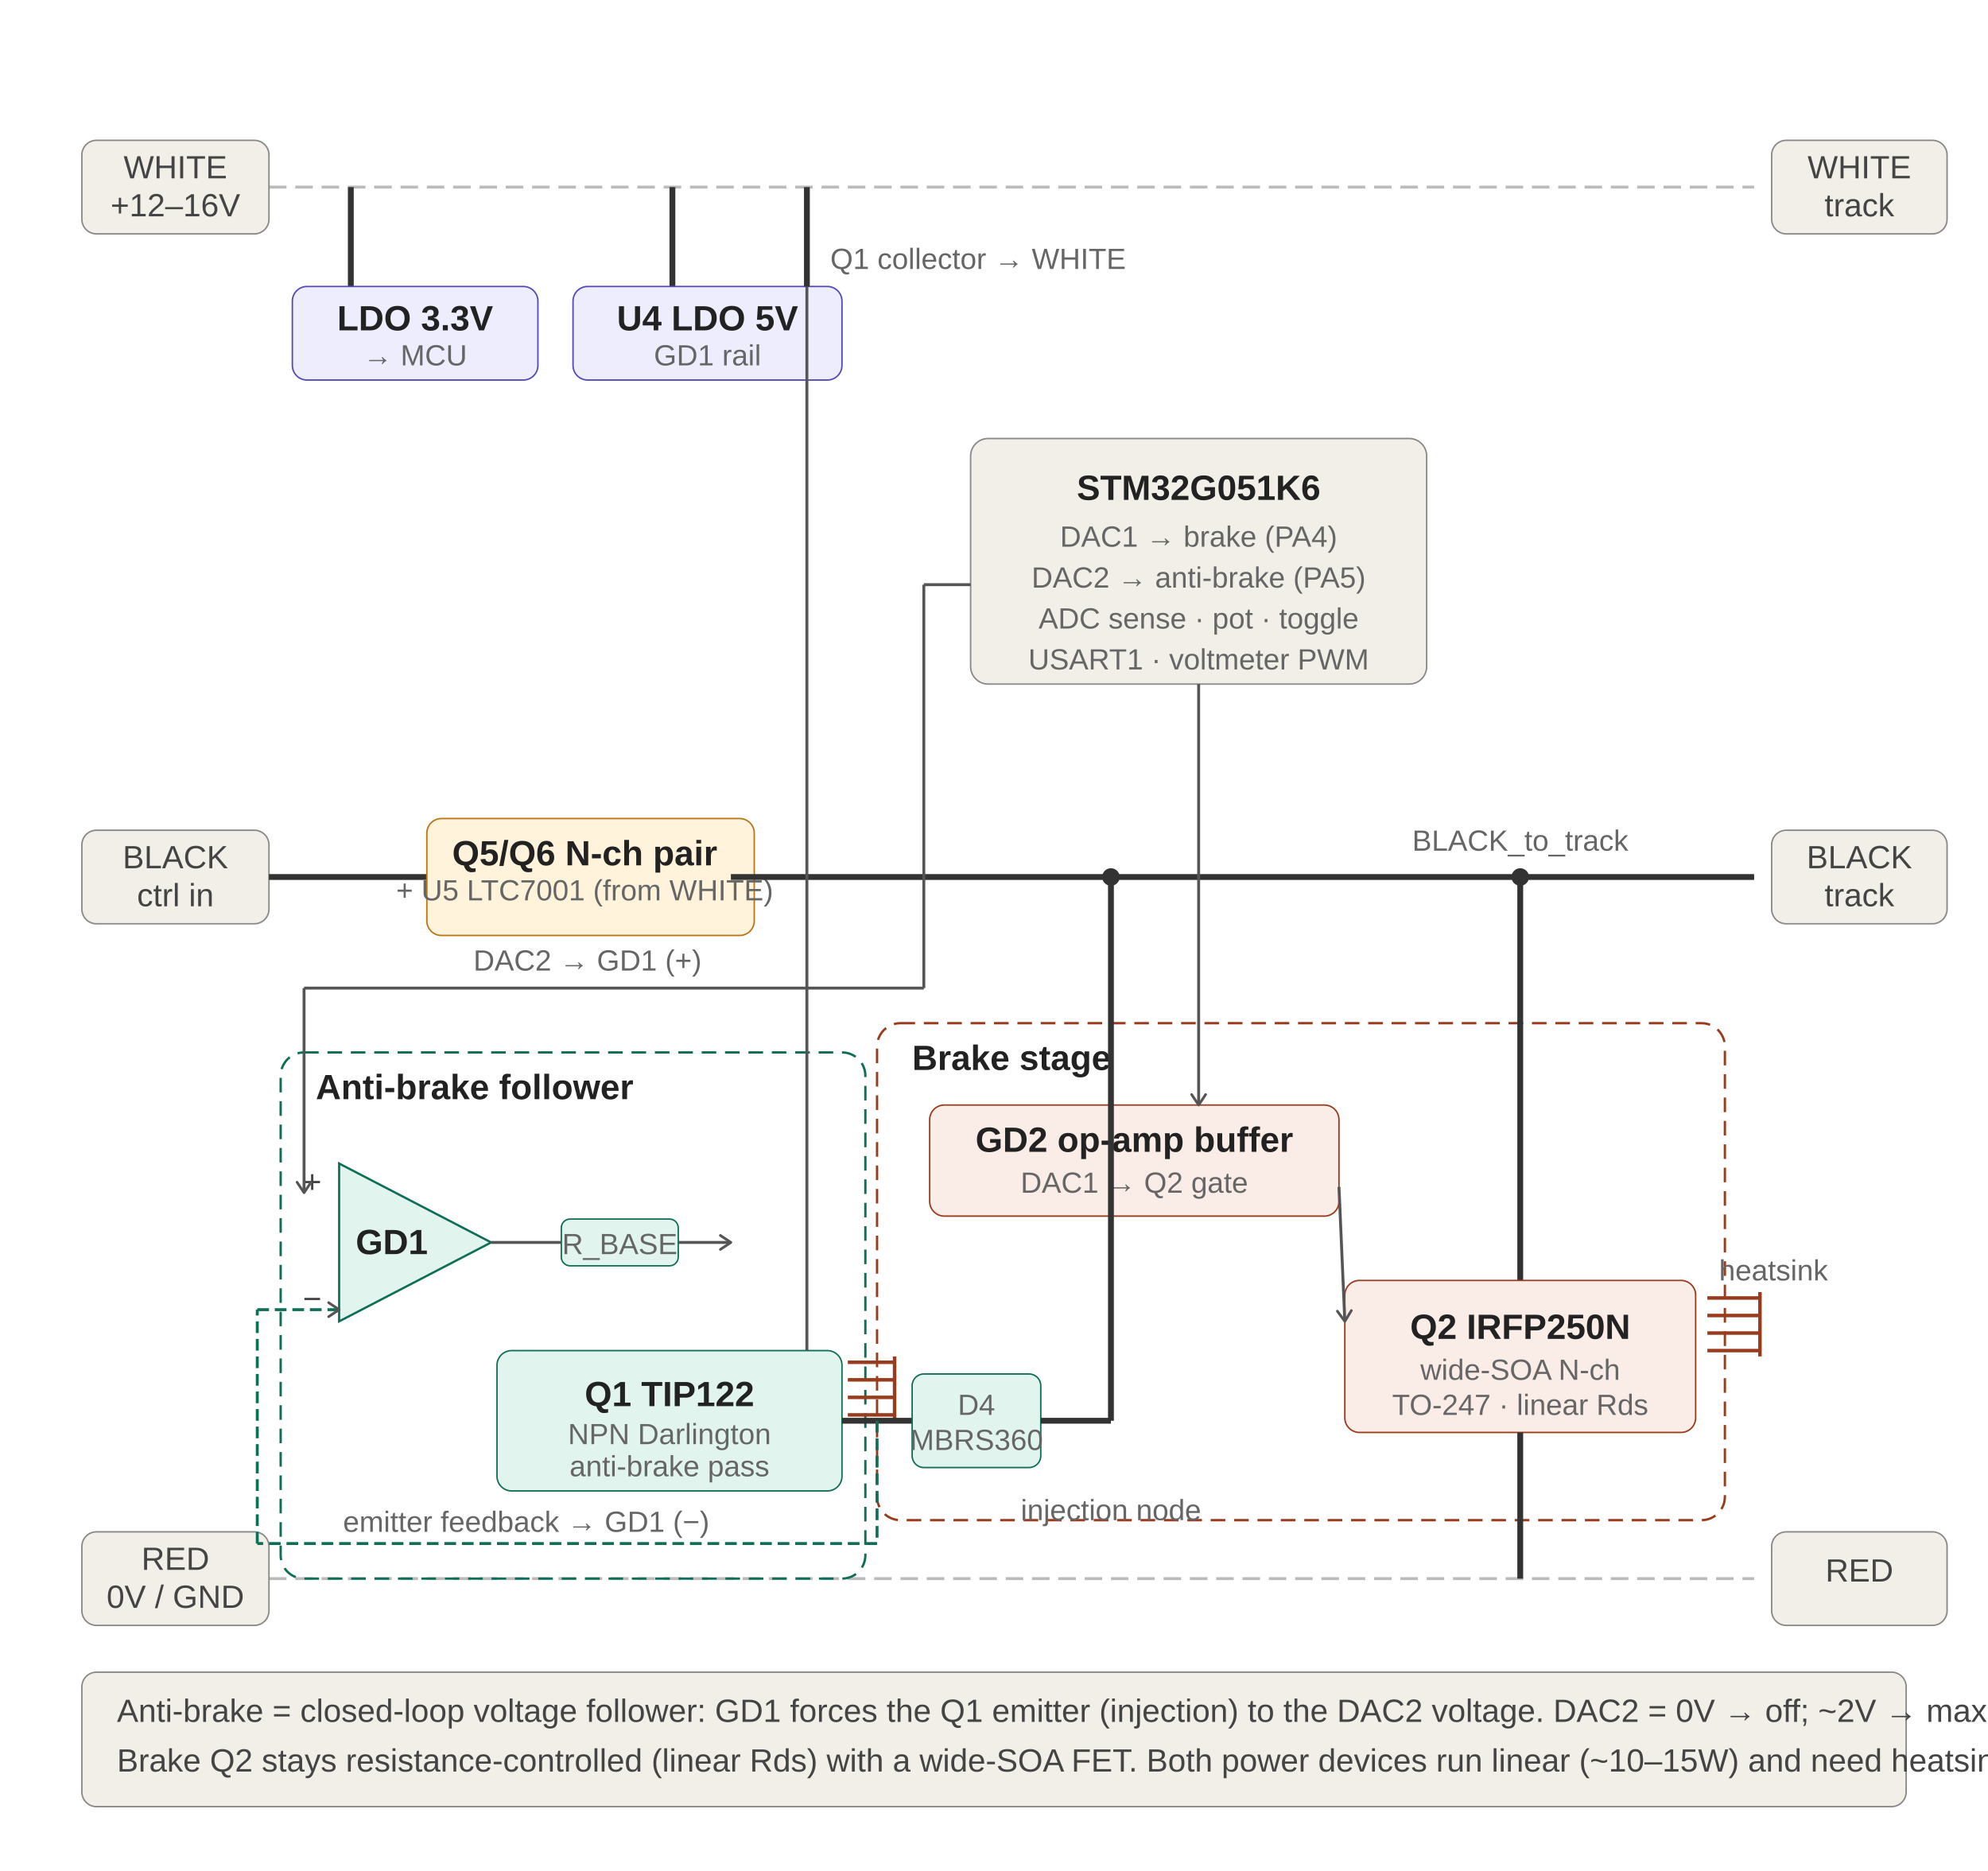
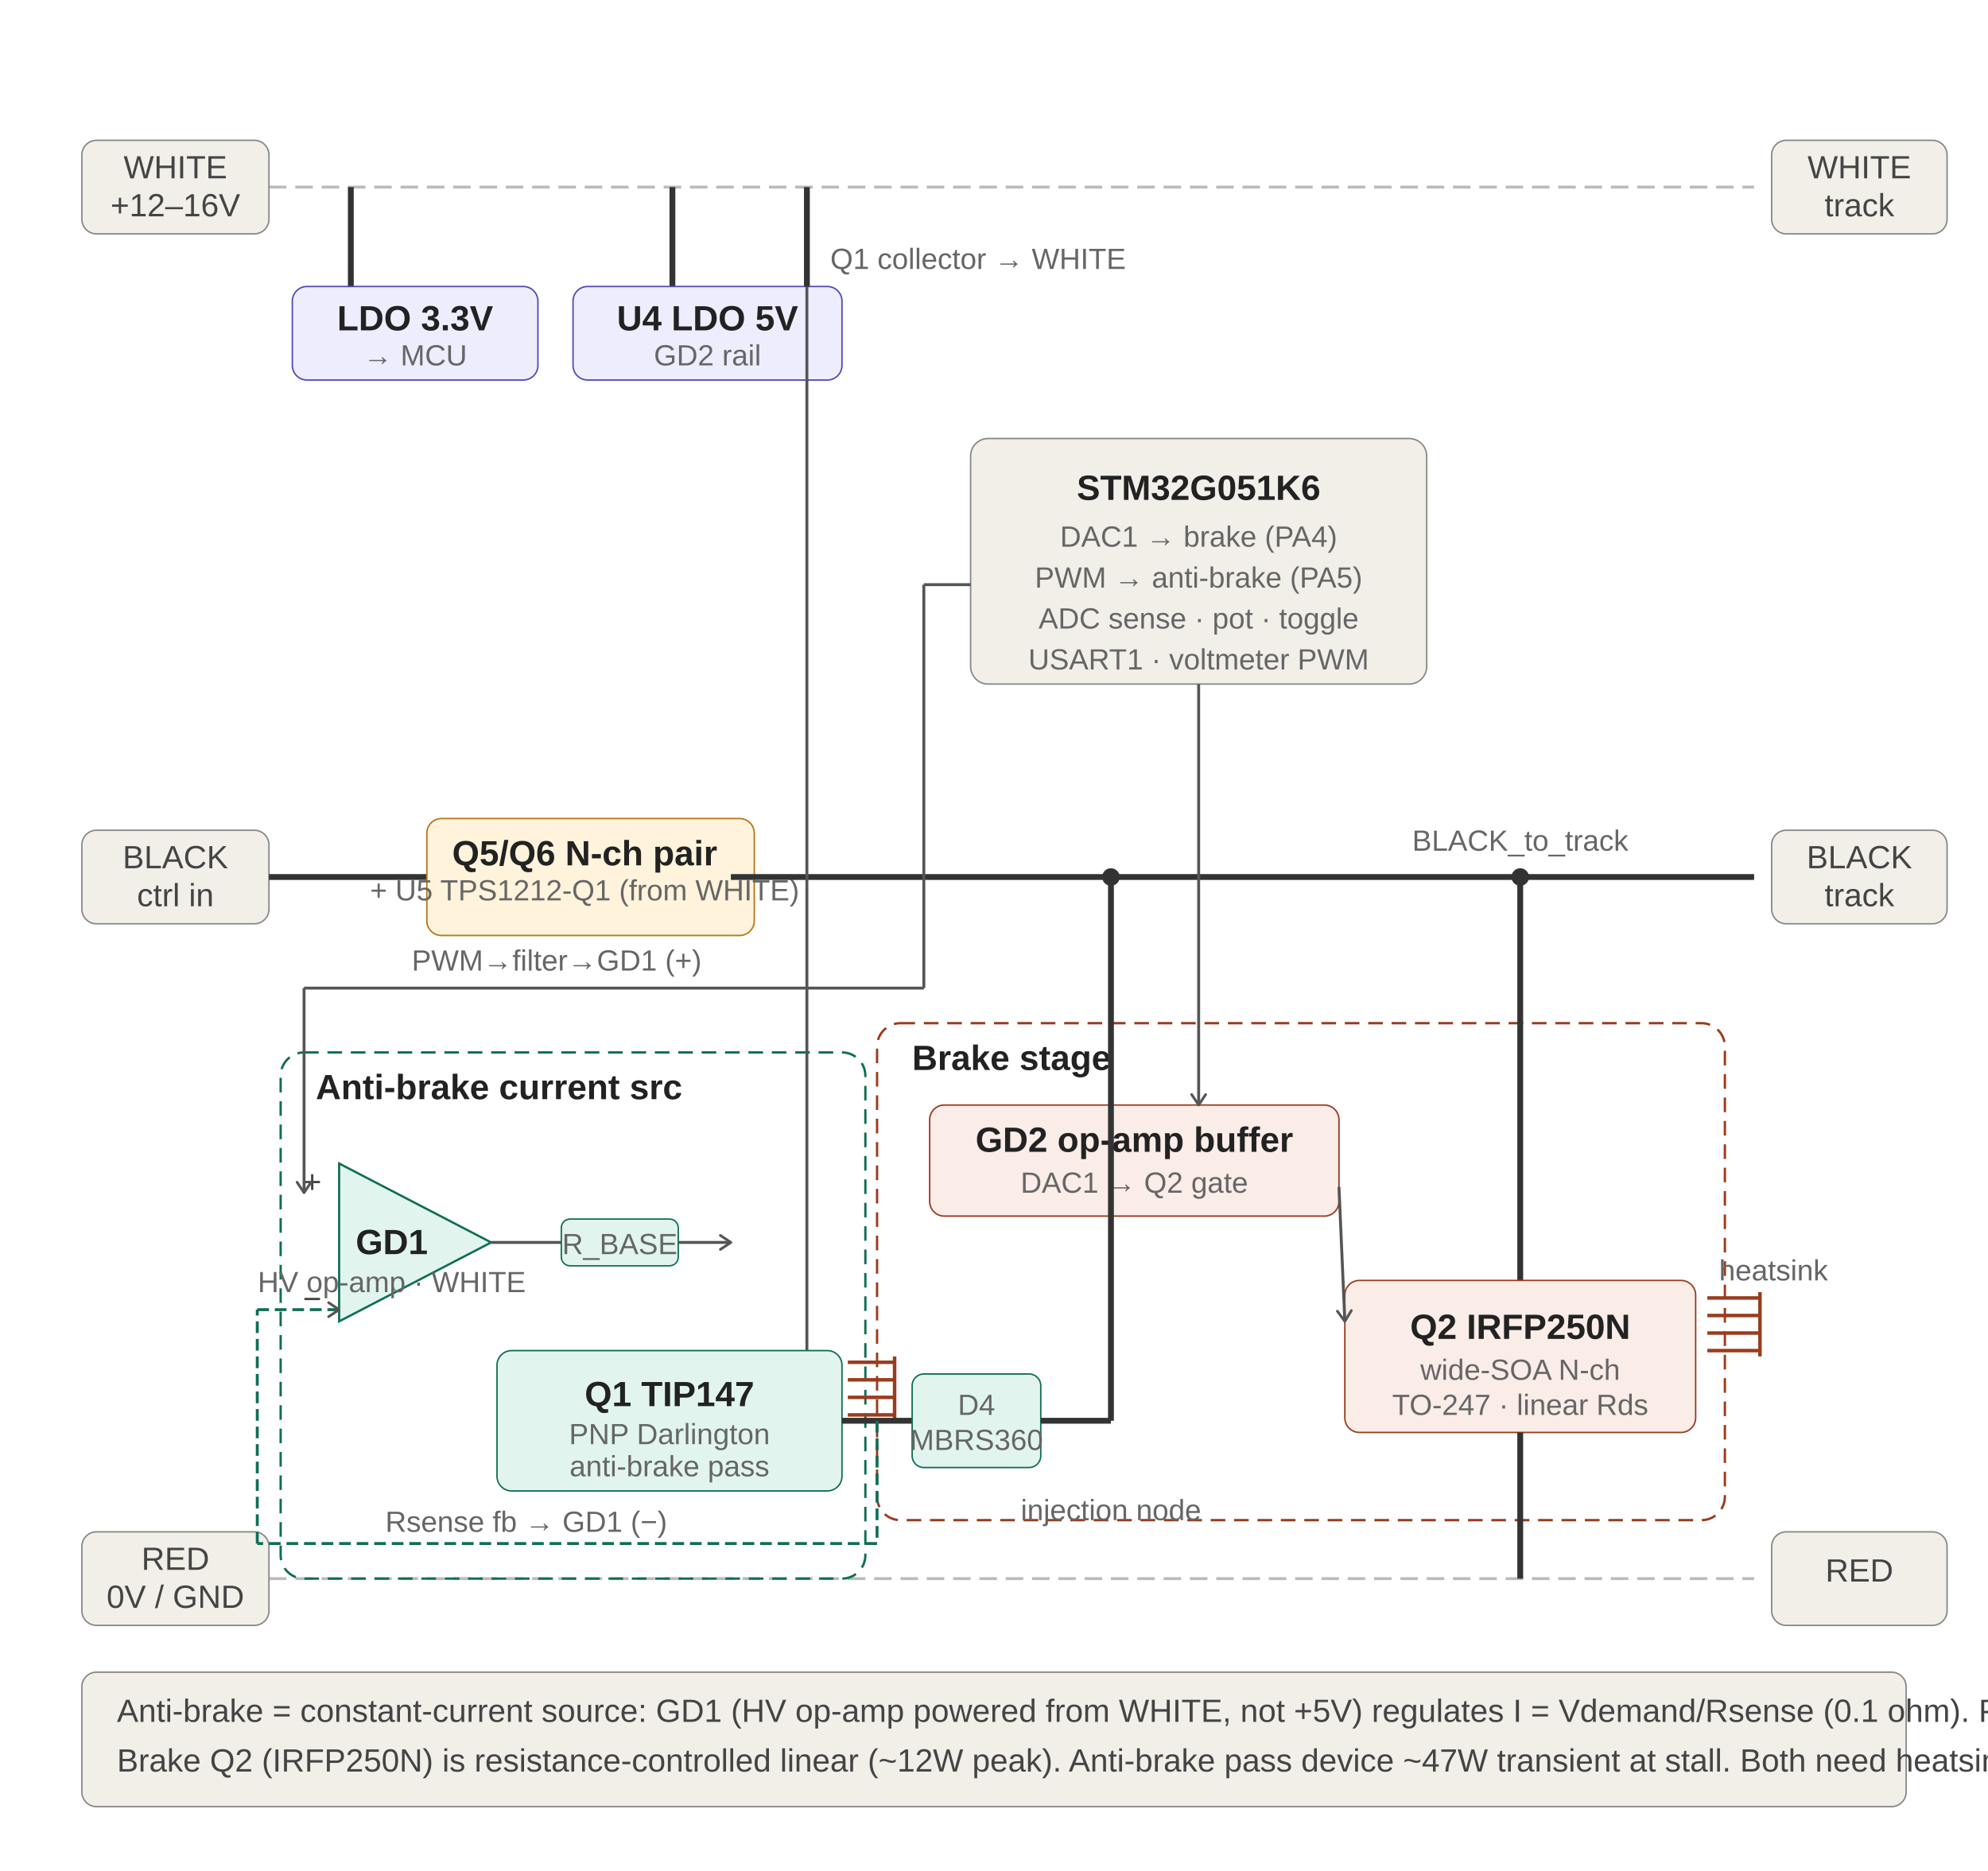
<svg xmlns="http://www.w3.org/2000/svg" width="680" viewBox="0 0 680 640" role="img">
  <defs>
    <marker id="arrow" viewBox="0 0 10 10" refX="8" refY="5" markerWidth="6" markerHeight="6" orient="auto-start-reverse">
      <path d="M2 1L8 5L2 9" fill="none" stroke="#555" stroke-width="1.5" stroke-linecap="round" stroke-linejoin="round" />
    </marker>
    <style>
    text { font-family: Arial, sans-serif; }
    .ts  { font-size: 11px; fill: #444; }
    .tss { font-size: 10px; fill: #666; }
    .th  { font-size: 12px; font-weight: 600; fill: #222; }
    .box-gray   { fill: #F1EFE8; stroke: #888; stroke-width: 0.5; }
    .box-amber  { fill: #FFF3DC; stroke: #BA7517; stroke-width: 0.5; }
    .box-purple { fill: #EEEDFE; stroke: #534AB7; stroke-width: 0.5; }
    .box-teal   { fill: #E1F5EE; stroke: #0F6E56; stroke-width: 0.5; }
    .box-coral  { fill: #FAECE7; stroke: #993C1D; stroke-width: 0.5; }
    .cont-teal  { fill: none; stroke: #0F6E56; stroke-width: 0.8; stroke-dasharray: 5 3; }
    .cont-coral { fill: none; stroke: #993C1D; stroke-width: 0.8; stroke-dasharray: 5 3; }
    .rail  { stroke: #bbb; stroke-width: 1; stroke-dasharray: 6 3; }
    .power { stroke: #333; stroke-width: 2; fill: none; }
    .gate  { stroke: #555; stroke-width: 1; fill: none; }
    .fb    { stroke: #0F6E56; stroke-width: 1; stroke-dasharray: 4 2; fill: none; }
    .hs    { fill: none; stroke: #993C1D; stroke-width: 1.2; }
  </style>
  </defs>
  <line class="rail" x1="92" y1="64" x2="600" y2="64" />
  <line class="rail" x1="92" y1="300" x2="600" y2="300" />
  <line class="rail" x1="92" y1="540" x2="600" y2="540" />
  <rect class="box-gray" x="28" y="48" width="64" height="32" rx="5" />
  <text class="ts" x="60" y="61" text-anchor="middle">WHITE</text>
  <text class="ts" x="60" y="74" text-anchor="middle">+12–16V</text>
  <rect class="box-gray" x="28" y="284" width="64" height="32" rx="5" />
  <text class="ts" x="60" y="297" text-anchor="middle">BLACK</text>
  <text class="ts" x="60" y="310" text-anchor="middle">ctrl in</text>
  <rect class="box-gray" x="28" y="524" width="64" height="32" rx="5" />
  <text class="ts" x="60" y="537" text-anchor="middle">RED</text>
  <text class="ts" x="60" y="550" text-anchor="middle">0V / GND</text>
  <rect class="box-gray" x="606" y="48" width="60" height="32" rx="5" />
  <text class="ts" x="636" y="61" text-anchor="middle">WHITE</text>
  <text class="ts" x="636" y="74" text-anchor="middle">track</text>
  <rect class="box-gray" x="606" y="284" width="60" height="32" rx="5" />
  <text class="ts" x="636" y="297" text-anchor="middle">BLACK</text>
  <text class="ts" x="636" y="310" text-anchor="middle">track</text>
  <rect class="box-gray" x="606" y="524" width="60" height="32" rx="5" />
  <text class="ts" x="636" y="541" text-anchor="middle">RED</text>
  <line class="power" x1="120" y1="64" x2="120" y2="98" />
  <rect class="box-purple" x="100" y="98" width="84" height="32" rx="5" />
  <text class="th" x="142" y="113" text-anchor="middle">LDO 3.3V</text>
  <text class="tss" x="142" y="125" text-anchor="middle">→ MCU</text>
  <line class="power" x1="230" y1="64" x2="230" y2="98" />
  <rect class="box-purple" x="196" y="98" width="92" height="32" rx="5" />
  <text class="th" x="242" y="113" text-anchor="middle">U4 LDO 5V</text>
-   <text class="tss" x="242" y="125" text-anchor="middle">GD1 rail</text>
+   <text class="tss" x="242" y="125" text-anchor="middle">GD2 rail</text>
  <rect class="box-gray" x="332" y="150" width="156" height="84" rx="6" />
  <text class="th" x="410" y="171" text-anchor="middle">STM32G051K6</text>
  <text class="tss" x="410" y="187" text-anchor="middle">DAC1 → brake (PA4)</text>
-   <text class="tss" x="410" y="201" text-anchor="middle">DAC2 → anti-brake (PA5)</text>
+   <text class="tss" x="410" y="201" text-anchor="middle">PWM → anti-brake (PA5)</text>
  <text class="tss" x="410" y="215" text-anchor="middle">ADC sense · pot · toggle</text>
  <text class="tss" x="410" y="229" text-anchor="middle">USART1 · voltmeter PWM</text>
  <line class="power" x1="92" y1="300" x2="150" y2="300" />
  <rect class="box-amber" x="146" y="280" width="112" height="40" rx="5" />
  <text class="th" x="200" y="296" text-anchor="middle">Q5/Q6 N-ch pair</text>
-   <text class="tss" x="200" y="308" text-anchor="middle">+ U5 LTC7001 (from WHITE)</text>
+   <text class="tss" x="200" y="308" text-anchor="middle">+ U5 TPS1212-Q1 (from WHITE)</text>
  <line class="power" x1="250" y1="300" x2="600" y2="300" />
  <circle cx="520" cy="300" r="3" fill="#333" />
  <text class="tss" x="520" y="291" text-anchor="middle">BLACK_to_track</text>
  <rect class="cont-coral" x="300" y="350" width="290" height="170" rx="8" />
  <text class="th" x="312" y="366" text-anchor="start">Brake stage</text>
  <rect class="box-coral" x="318" y="378" width="140" height="38" rx="5" />
  <text class="th" x="388" y="394" text-anchor="middle">GD2 op-amp buffer</text>
  <text class="tss" x="388" y="408" text-anchor="middle">DAC1 → Q2 gate</text>
  <line class="gate" x1="410" y1="234" x2="410" y2="378" marker-end="url(#arrow)" />
  <line class="power" x1="520" y1="300" x2="520" y2="438" />
  <rect class="box-coral" x="460" y="438" width="120" height="52" rx="5" />
  <text class="th" x="520" y="458" text-anchor="middle">Q2 IRFP250N</text>
  <text class="tss" x="520" y="472" text-anchor="middle">wide-SOA N-ch</text>
  <text class="tss" x="520" y="484" text-anchor="middle">TO-247 · linear Rds</text>
  <line class="gate" x1="458" y1="406" x2="460" y2="452" marker-end="url(#arrow)" />
  <line class="power" x1="520" y1="490" x2="520" y2="540" />
  <path class="hs" d="M584 444 h18 M584 450 h18 M584 456 h18 M584 462 h18 M602 442 v22" />
  <text class="tss" x="588" y="438" text-anchor="start">heatsink</text>
  <rect class="cont-teal" x="96" y="360" width="200" height="180" rx="8" />
-   <text class="th" x="108" y="376" text-anchor="start">Anti-brake follower</text>
+   <text class="th" x="108" y="376" text-anchor="start">Anti-brake current src</text>
  <polygon points="116,398 116,452 168,425" fill="#E1F5EE" stroke="#0F6E56" stroke-width="0.75" />
  <text class="th" x="134" y="429" text-anchor="middle">GD1</text>
+   <text class="tss" x="134" y="442" text-anchor="middle">HV op-amp · WHITE</text>
  <text class="ts" x="110" y="408" text-anchor="end">+</text>
  <text class="ts" x="110" y="448" text-anchor="end">−</text>
  <line class="gate" x1="168" y1="425" x2="192" y2="425" />
  <rect class="box-teal" x="192" y="417" width="40" height="16" rx="3" />
  <text class="tss" x="212" y="429" text-anchor="middle">R_BASE</text>
  <line class="gate" x1="232" y1="425" x2="250" y2="425" marker-end="url(#arrow)" />
  <rect class="box-teal" x="170" y="462" width="118" height="48" rx="5" />
-   <text class="th" x="229" y="481" text-anchor="middle">Q1 TIP122</text>
-   <text class="tss" x="229" y="494" text-anchor="middle">NPN Darlington</text>
+   <text class="th" x="229" y="481" text-anchor="middle">Q1 TIP147</text>
+   <text class="tss" x="229" y="494" text-anchor="middle">PNP Darlington</text>
  <text class="tss" x="229" y="505" text-anchor="middle">anti-brake pass</text>
  <path class="hs" d="M290 466 h16 M290 472 h16 M290 478 h16 M290 484 h16 M306 464 v22" />
  <line class="gate" x1="332" y1="200" x2="316" y2="200" />
  <line class="gate" x1="316" y1="200" x2="316" y2="338" />
  <line class="gate" x1="316" y1="338" x2="104" y2="338" />
  <line class="gate" x1="104" y1="338" x2="104" y2="408" marker-end="url(#arrow)" />
-   <text class="tss" x="240" y="332" text-anchor="end">DAC2 → GD1 (+)</text>
+   <text class="tss" x="240" y="332" text-anchor="end">PWM→filter→GD1 (+)</text>
  <line class="gate" x1="276" y1="98" x2="276" y2="462" />
  <line class="power" x1="276" y1="64" x2="276" y2="98" />
  <text class="tss" x="284" y="92" text-anchor="start">Q1 collector → WHITE</text>
  <line class="power" x1="288" y1="486" x2="312" y2="486" />
  <rect class="box-teal" x="312" y="470" width="44" height="32" rx="4" />
  <text class="tss" x="334" y="484" text-anchor="middle">D4</text>
  <text class="tss" x="334" y="496" text-anchor="middle">MBRS360</text>
  <line class="power" x1="356" y1="486" x2="380" y2="486" />
  <line class="power" x1="380" y1="486" x2="380" y2="300" />
  <circle cx="380" cy="300" r="3" fill="#333" />
  <text class="tss" x="380" y="520" text-anchor="middle">injection node</text>
  <line class="fb" x1="300" y1="486" x2="300" y2="528" />
  <line class="fb" x1="300" y1="528" x2="88" y2="528" />
  <line class="fb" x1="88" y1="528" x2="88" y2="448" />
  <line class="fb" x1="88" y1="448" x2="116" y2="448" marker-end="url(#arrow)" />
-   <text class="tss" x="180" y="524" text-anchor="middle">emitter feedback → GD1 (−)</text>
+   <text class="tss" x="180" y="524" text-anchor="middle">Rsense fb → GD1 (−)</text>
  <rect class="box-gray" x="28" y="572" width="624" height="46" rx="5" />
-   <text class="ts" x="40" y="589" text-anchor="start">Anti-brake = closed-loop voltage follower: GD1 forces the Q1 emitter (injection) to the DAC2 voltage. DAC2 = 0V → off; ~2V → max inject.</text>
-   <text class="ts" x="40" y="606" text-anchor="start">Brake Q2 stays resistance-controlled (linear Rds) with a wide-SOA FET. Both power devices run linear (~10–15W) and need heatsinks. Floating-supply P-channel retired.</text>
+   <text class="ts" x="40" y="589" text-anchor="start">Anti-brake = constant-current source: GD1 (HV op-amp powered from WHITE, not +5V) regulates I = Vdemand/Rsense (0.1 ohm). PWM demand 0 = off, full = 3A. Bounded ~3A at stall.</text>
+   <text class="ts" x="40" y="606" text-anchor="start">Brake Q2 (IRFP250N) is resistance-controlled linear (~12W peak). Anti-brake pass device ~47W transient at stall. Both need heatsinks (sized by burst energy).</text>
</svg>
